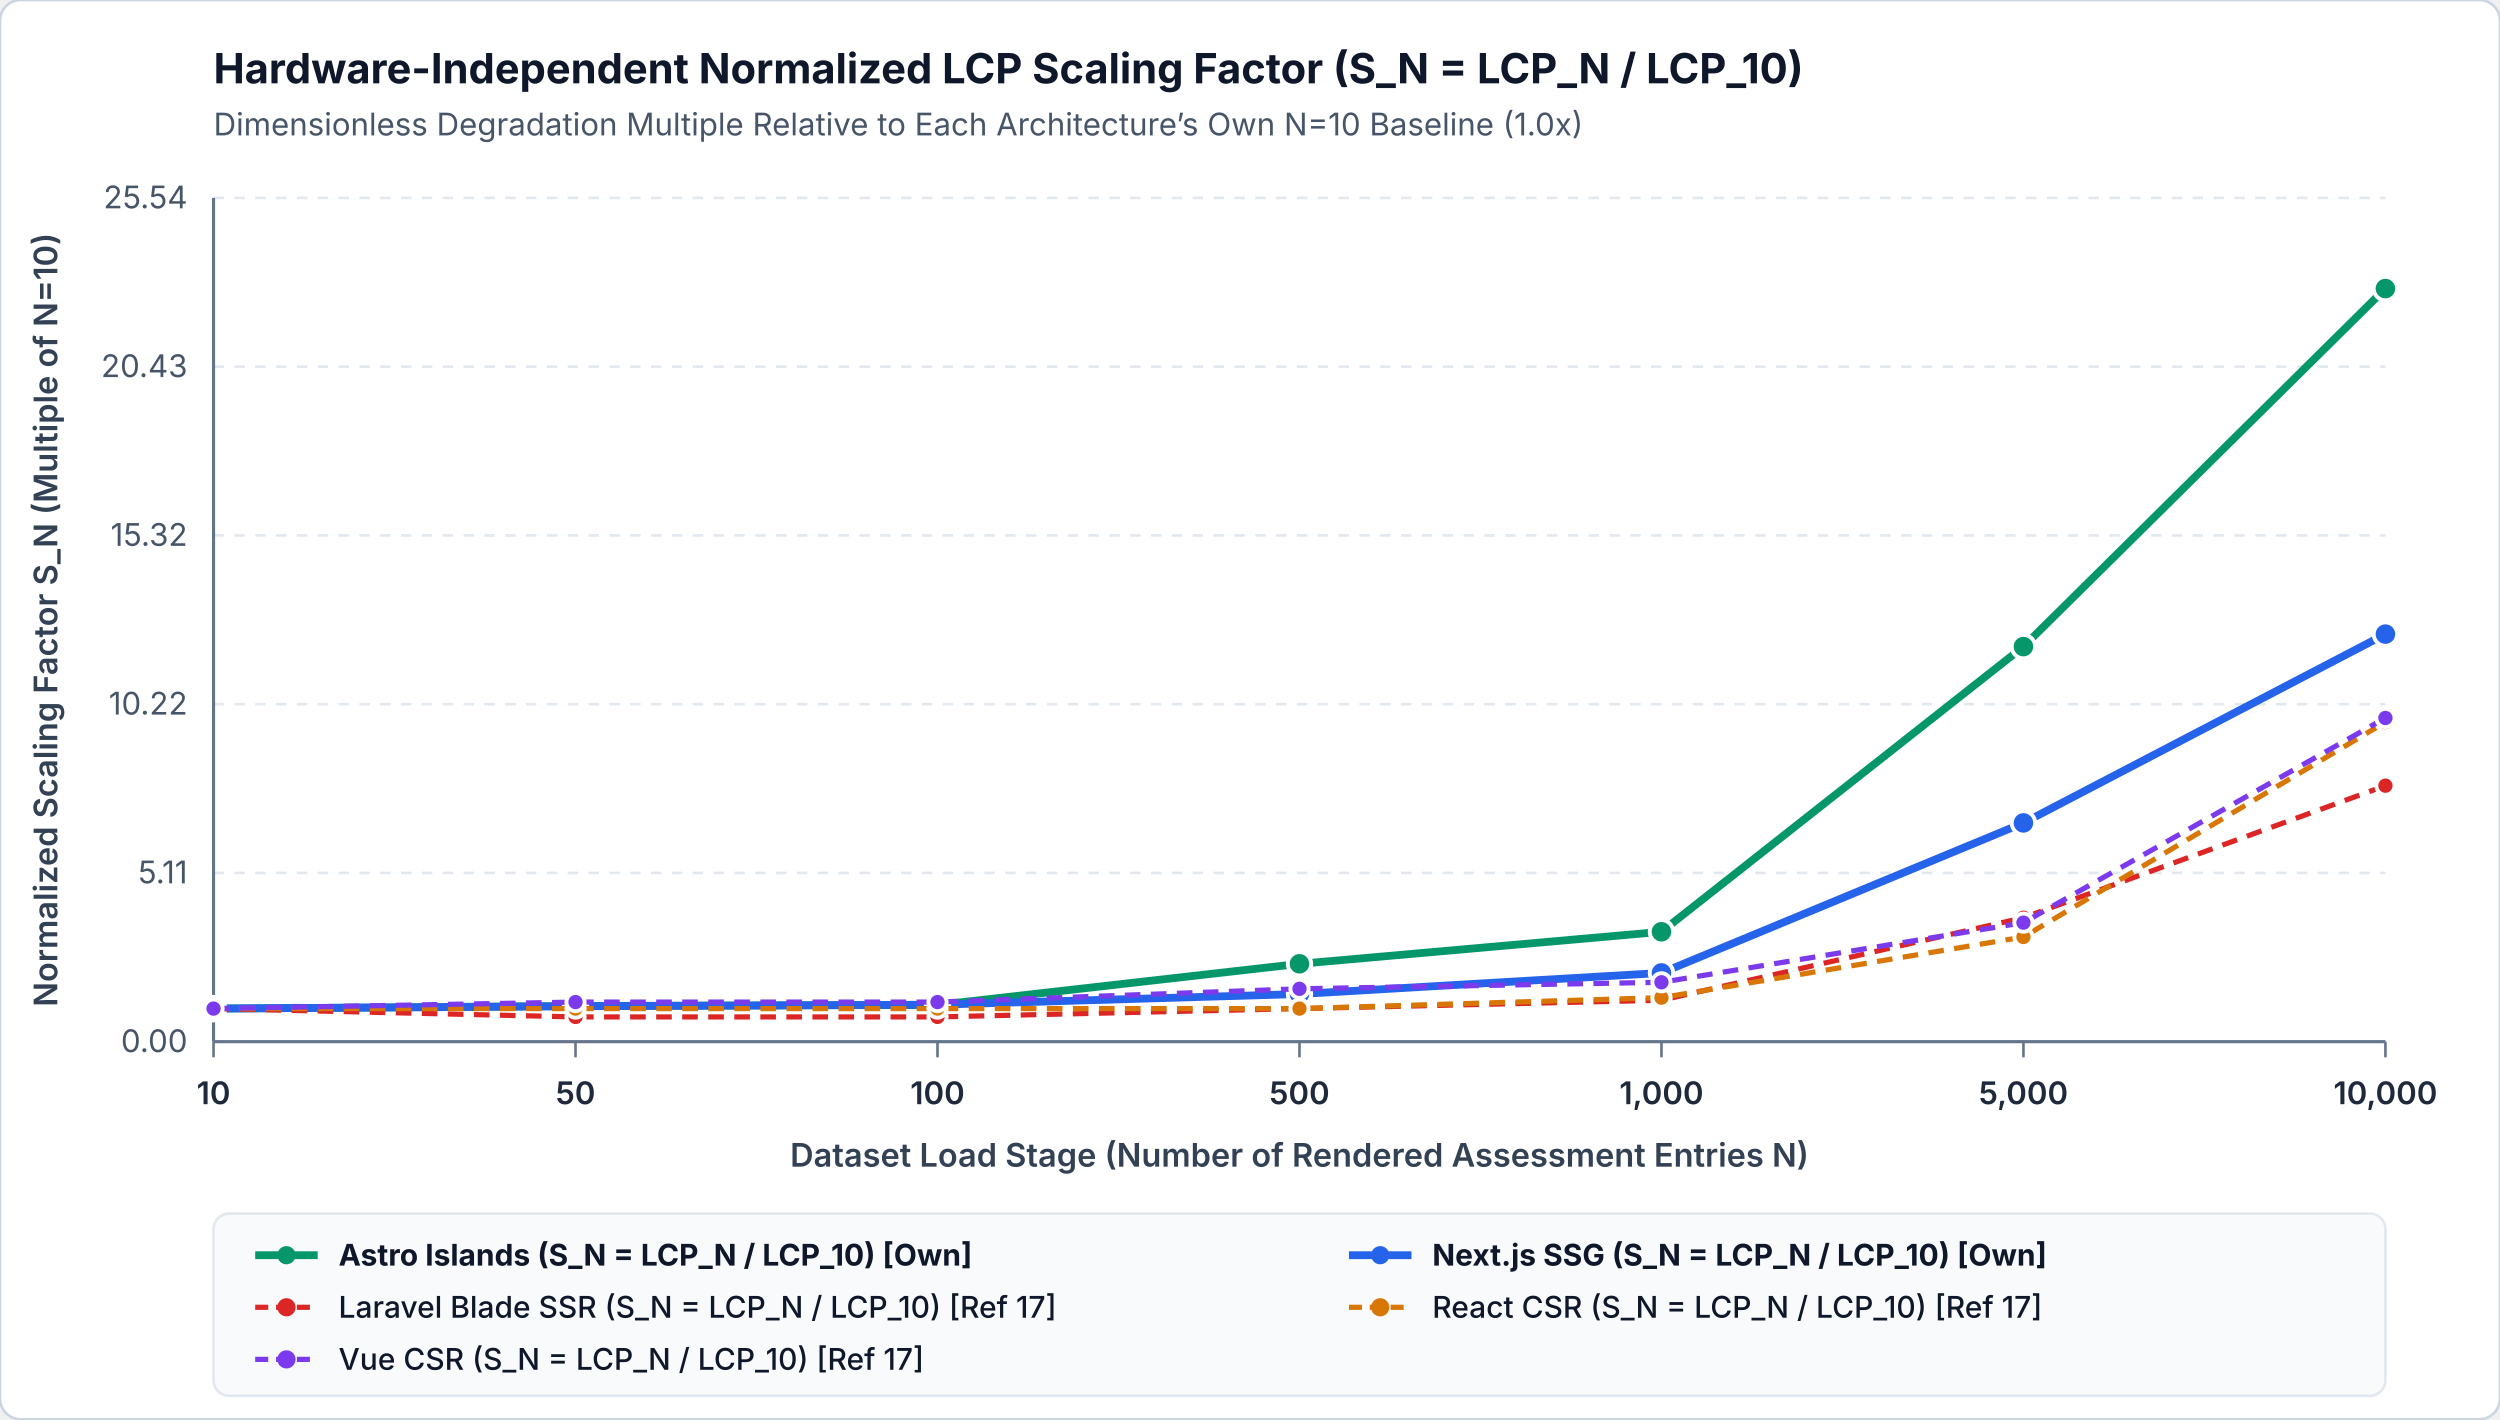
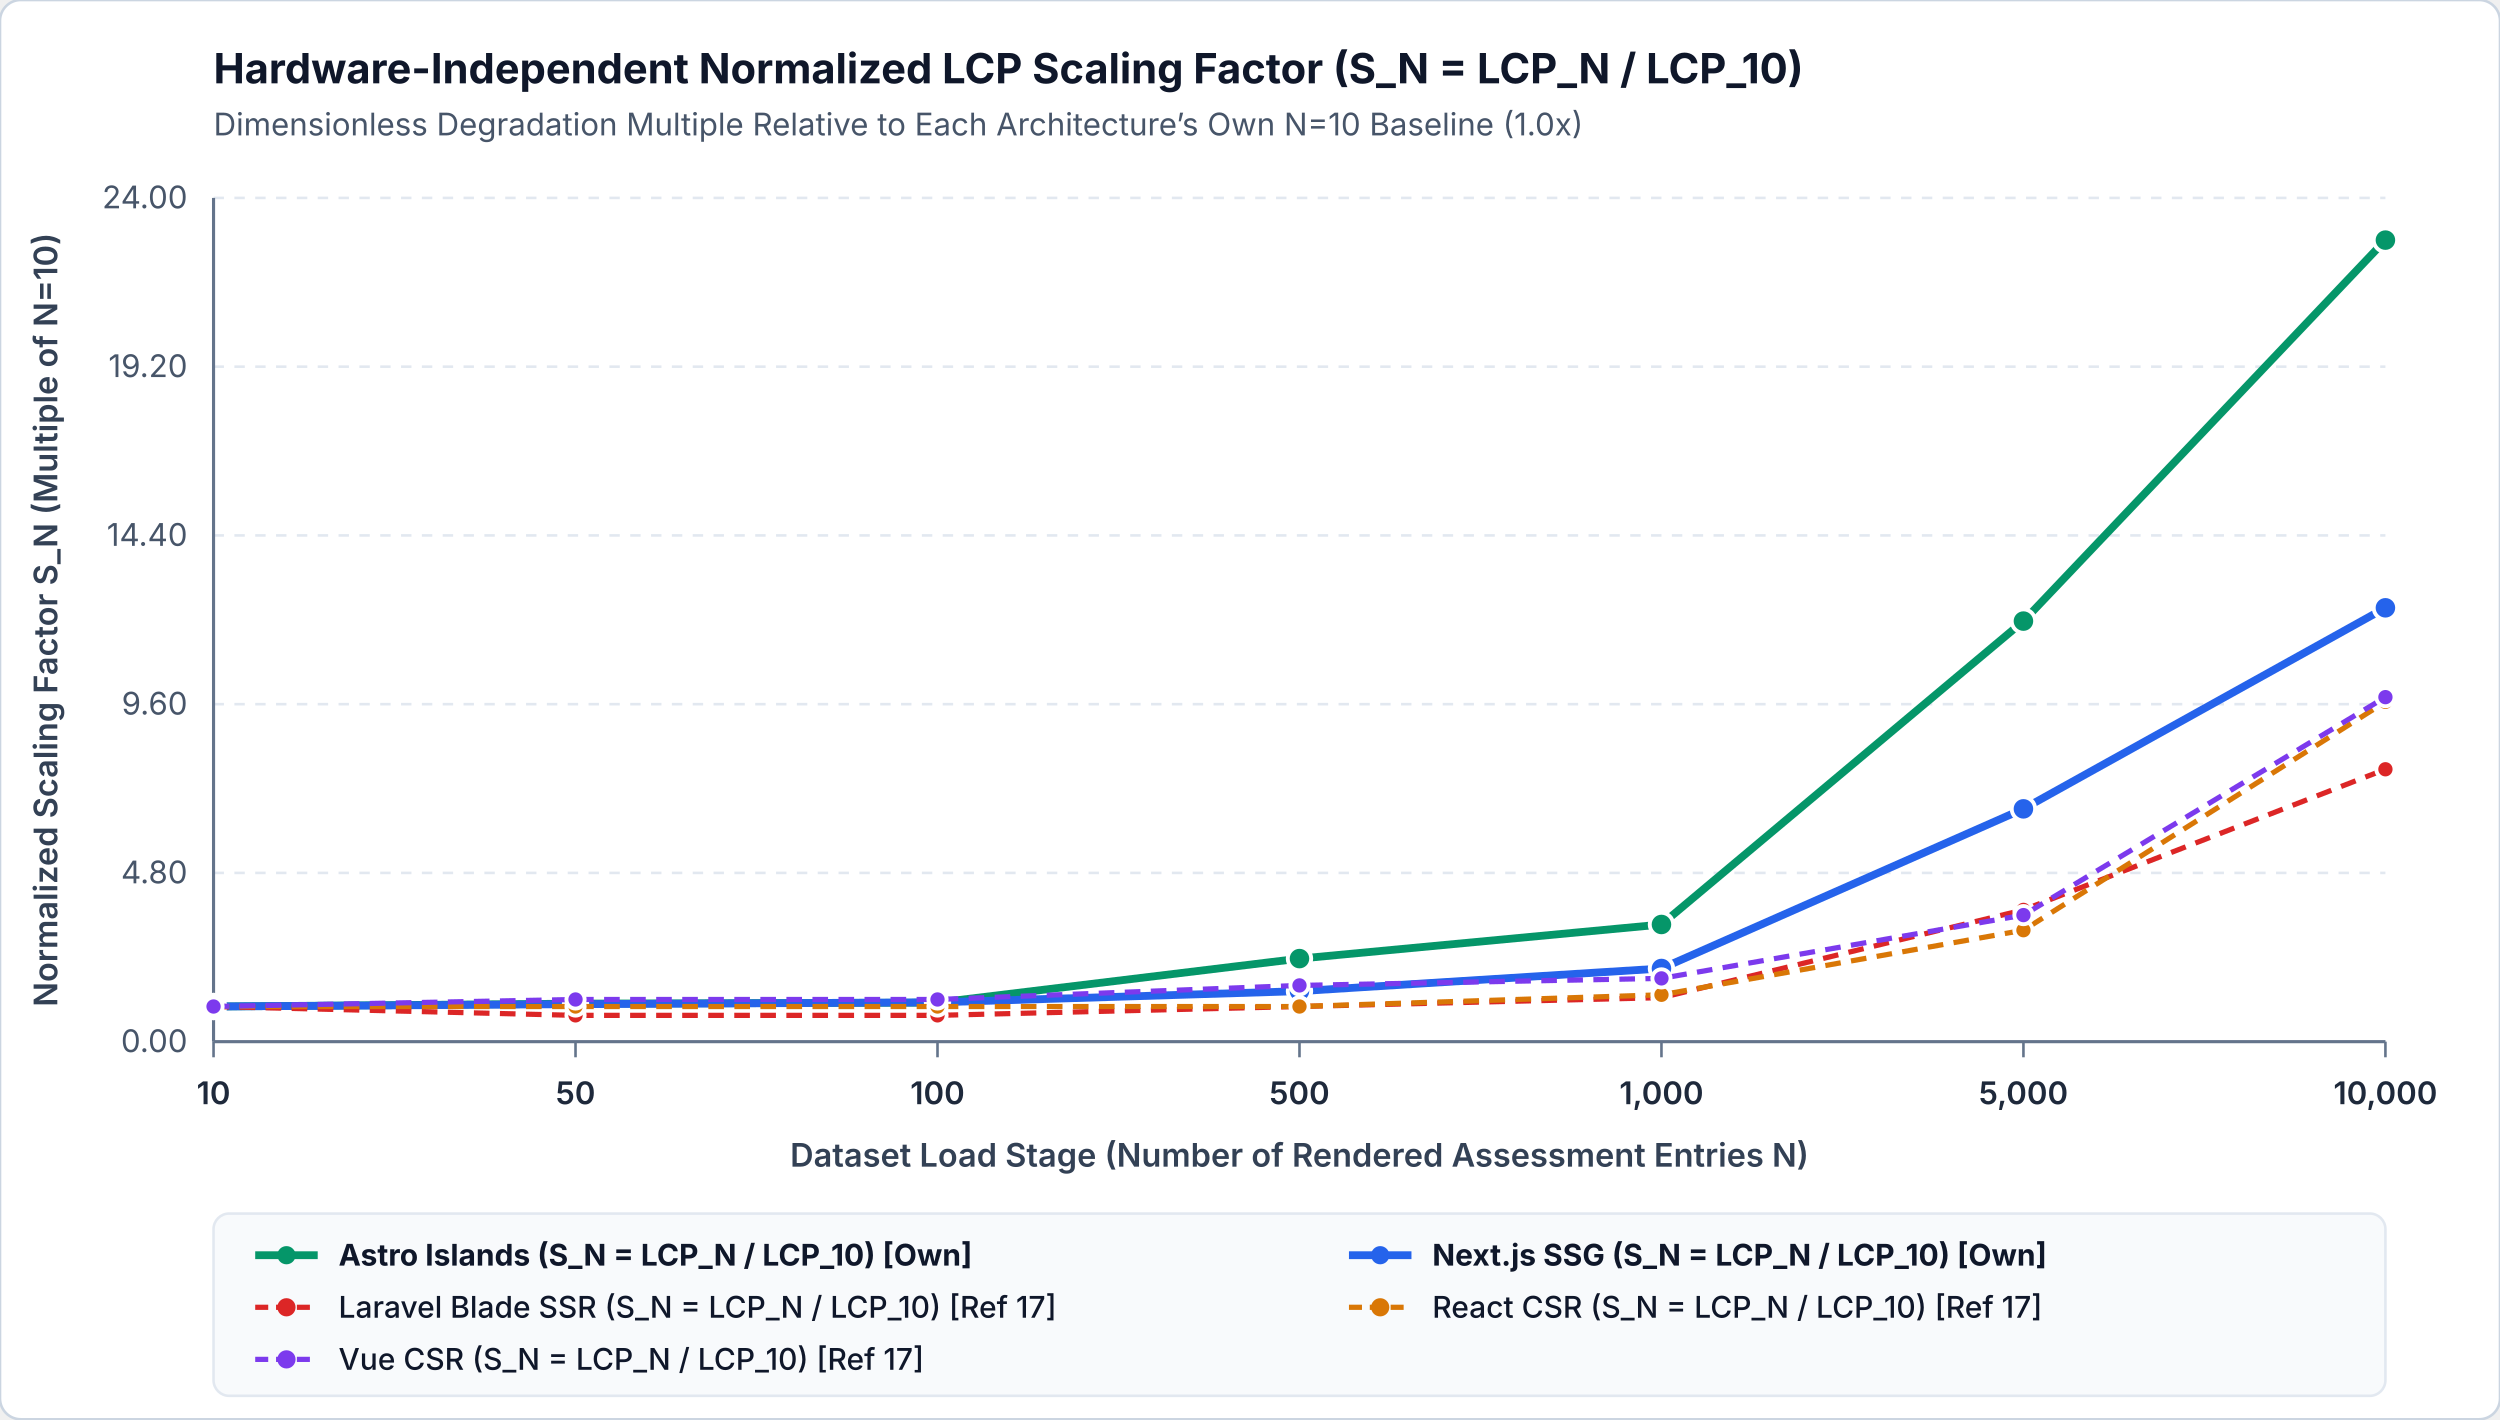
<svg xmlns="http://www.w3.org/2000/svg" viewBox="0 0 960 545" width="100%" height="100%">
  <rect width="960" height="545" fill="#ffffff" rx="8" stroke="#cbd5e1" stroke-width="1" />
  <text x="82" y="32" font-family="Inter, system-ui, sans-serif" font-size="16" font-weight="700" fill="#0f172a">Hardware-Independent Normalized LCP Scaling Factor (S_N = LCP_N / LCP_10)</text>
  <text x="82" y="52" font-family="Inter, system-ui, sans-serif" font-size="12" fill="#475569">Dimensionless Degradation Multiple Relative to Each Architecture’s Own N=10 Baseline (1.0x)</text>
  <line x1="82" y1="400" x2="916" y2="400" stroke="#e2e8f0" stroke-dasharray="none" stroke-width="1" />
  <text x="72" y="404" text-anchor="end" font-family="Inter, system-ui, sans-serif" font-size="12" fill="#475569">0.00</text>
  <line x1="82" y1="335.2" x2="916" y2="335.2" stroke="#e2e8f0" stroke-dasharray="4 4" stroke-width="1" />
-   <text x="72" y="339.2" text-anchor="end" font-family="Inter, system-ui, sans-serif" font-size="12" fill="#475569">5.11</text>
+   <text x="72" y="339.2" text-anchor="end" font-family="Inter, system-ui, sans-serif" font-size="12" fill="#475569">4.80</text>
  <line x1="82" y1="270.4" x2="916" y2="270.4" stroke="#e2e8f0" stroke-dasharray="4 4" stroke-width="1" />
-   <text x="72" y="274.4" text-anchor="end" font-family="Inter, system-ui, sans-serif" font-size="12" fill="#475569">10.22</text>
+   <text x="72" y="274.4" text-anchor="end" font-family="Inter, system-ui, sans-serif" font-size="12" fill="#475569">9.60</text>
  <line x1="82" y1="205.6" x2="916" y2="205.6" stroke="#e2e8f0" stroke-dasharray="4 4" stroke-width="1" />
-   <text x="72" y="209.6" text-anchor="end" font-family="Inter, system-ui, sans-serif" font-size="12" fill="#475569">15.32</text>
+   <text x="72" y="209.6" text-anchor="end" font-family="Inter, system-ui, sans-serif" font-size="12" fill="#475569">14.40</text>
  <line x1="82" y1="140.8" x2="916" y2="140.8" stroke="#e2e8f0" stroke-dasharray="4 4" stroke-width="1" />
-   <text x="72" y="144.8" text-anchor="end" font-family="Inter, system-ui, sans-serif" font-size="12" fill="#475569">20.43</text>
+   <text x="72" y="144.8" text-anchor="end" font-family="Inter, system-ui, sans-serif" font-size="12" fill="#475569">19.20</text>
  <line x1="82" y1="76" x2="916" y2="76" stroke="#e2e8f0" stroke-dasharray="4 4" stroke-width="1" />
-   <text x="72" y="80" text-anchor="end" font-family="Inter, system-ui, sans-serif" font-size="12" fill="#475569">25.54</text>
+   <text x="72" y="80" text-anchor="end" font-family="Inter, system-ui, sans-serif" font-size="12" fill="#475569">24.00</text>
  <line x1="82" y1="76" x2="82" y2="400" stroke="#64748b" stroke-width="1.2" />
  <line x1="82" y1="400" x2="916" y2="400" stroke="#64748b" stroke-width="1.2" />
  <line x1="82" y1="400" x2="82" y2="406" stroke="#64748b" stroke-width="1" />
  <text x="82" y="424" text-anchor="middle" font-family="Inter, system-ui, sans-serif" font-size="12" font-weight="600" fill="#1e293b">10</text>
  <line x1="221" y1="400" x2="221" y2="406" stroke="#64748b" stroke-width="1" />
  <text x="221" y="424" text-anchor="middle" font-family="Inter, system-ui, sans-serif" font-size="12" font-weight="600" fill="#1e293b">50</text>
  <line x1="360" y1="400" x2="360" y2="406" stroke="#64748b" stroke-width="1" />
  <text x="360" y="424" text-anchor="middle" font-family="Inter, system-ui, sans-serif" font-size="12" font-weight="600" fill="#1e293b">100</text>
  <line x1="499" y1="400" x2="499" y2="406" stroke="#64748b" stroke-width="1" />
  <text x="499" y="424" text-anchor="middle" font-family="Inter, system-ui, sans-serif" font-size="12" font-weight="600" fill="#1e293b">500</text>
  <line x1="638" y1="400" x2="638" y2="406" stroke="#64748b" stroke-width="1" />
  <text x="638" y="424" text-anchor="middle" font-family="Inter, system-ui, sans-serif" font-size="12" font-weight="600" fill="#1e293b">1,000</text>
  <line x1="777" y1="400" x2="777" y2="406" stroke="#64748b" stroke-width="1" />
  <text x="777" y="424" text-anchor="middle" font-family="Inter, system-ui, sans-serif" font-size="12" font-weight="600" fill="#1e293b">5,000</text>
  <line x1="916" y1="400" x2="916" y2="406" stroke="#64748b" stroke-width="1" />
  <text x="916" y="424" text-anchor="middle" font-family="Inter, system-ui, sans-serif" font-size="12" font-weight="600" fill="#1e293b">10,000</text>
  <text x="499" y="448" text-anchor="middle" font-family="Inter, system-ui, sans-serif" font-size="12.5" font-weight="600" fill="#334155">Dataset Load Stage (Number of Rendered Assessment Entries N)</text>
  <text x="22" y="238" text-anchor="middle" transform="rotate(-90, 22, 238)" font-family="Inter, system-ui, sans-serif" font-size="12.5" font-weight="600" fill="#334155">Normalized Scaling Factor S_N (Multiple of N=10)</text>
-   <path d="M 82.0 387.3 L 221.0 386.3 L 360.0 385.9 L 499.0 370.1 L 638.0 357.8 L 777.0 248.3 L 916.0 110.8" fill="none" stroke="#059669" stroke-width="3" stroke-dasharray="none" />
-   <circle cx="82.0" cy="387.3" r="4.5" fill="#059669" stroke="#ffffff" stroke-width="1.5" />
-   <circle cx="221.0" cy="386.3" r="4.5" fill="#059669" stroke="#ffffff" stroke-width="1.5" />
-   <circle cx="360.0" cy="385.9" r="4.5" fill="#059669" stroke="#ffffff" stroke-width="1.5" />
-   <circle cx="499.0" cy="370.1" r="4.5" fill="#059669" stroke="#ffffff" stroke-width="1.5" />
-   <circle cx="638.0" cy="357.8" r="4.5" fill="#059669" stroke="#ffffff" stroke-width="1.5" />
-   <circle cx="777.0" cy="248.3" r="4.5" fill="#059669" stroke="#ffffff" stroke-width="1.5" />
-   <circle cx="916.0" cy="110.8" r="4.5" fill="#059669" stroke="#ffffff" stroke-width="1.5" />
-   <path d="M 82.0 387.3 L 221.0 386.4 L 360.0 385.8 L 499.0 381.7 L 638.0 373.6 L 777.0 316.0 L 916.0 243.5" fill="none" stroke="#2563eb" stroke-width="3" stroke-dasharray="none" />
-   <circle cx="82.0" cy="387.3" r="4.5" fill="#2563eb" stroke="#ffffff" stroke-width="1.5" />
-   <circle cx="221.0" cy="386.4" r="4.5" fill="#2563eb" stroke="#ffffff" stroke-width="1.5" />
-   <circle cx="360.0" cy="385.8" r="4.5" fill="#2563eb" stroke="#ffffff" stroke-width="1.5" />
-   <circle cx="499.0" cy="381.7" r="4.5" fill="#2563eb" stroke="#ffffff" stroke-width="1.5" />
-   <circle cx="638.0" cy="373.6" r="4.5" fill="#2563eb" stroke="#ffffff" stroke-width="1.5" />
-   <circle cx="777.0" cy="316.0" r="4.5" fill="#2563eb" stroke="#ffffff" stroke-width="1.5" />
-   <circle cx="916.0" cy="243.5" r="4.5" fill="#2563eb" stroke="#ffffff" stroke-width="1.5" />
-   <path d="M 82.0 387.3 L 221.0 390.5 L 360.0 390.5 L 499.0 387.3 L 638.0 384.1 L 777.0 352.4 L 916.0 301.7" fill="none" stroke="#dc2626" stroke-width="2" stroke-dasharray="6 4" />
-   <circle cx="82.0" cy="387.3" r="3.5" fill="#dc2626" stroke="#ffffff" stroke-width="1.5" />
-   <circle cx="221.0" cy="390.5" r="3.5" fill="#dc2626" stroke="#ffffff" stroke-width="1.5" />
-   <circle cx="360.0" cy="390.5" r="3.5" fill="#dc2626" stroke="#ffffff" stroke-width="1.5" />
-   <circle cx="499.0" cy="387.3" r="3.5" fill="#dc2626" stroke="#ffffff" stroke-width="1.5" />
-   <circle cx="638.0" cy="384.1" r="3.5" fill="#dc2626" stroke="#ffffff" stroke-width="1.5" />
-   <circle cx="777.0" cy="352.4" r="3.5" fill="#dc2626" stroke="#ffffff" stroke-width="1.5" />
-   <circle cx="916.0" cy="301.7" r="3.5" fill="#dc2626" stroke="#ffffff" stroke-width="1.5" />
-   <path d="M 82.0 387.3 L 221.0 387.3 L 360.0 387.3 L 499.0 387.3 L 638.0 383.1 L 777.0 359.8 L 916.0 277.3" fill="none" stroke="#d97706" stroke-width="2" stroke-dasharray="6 4" />
-   <circle cx="82.0" cy="387.3" r="3.5" fill="#d97706" stroke="#ffffff" stroke-width="1.5" />
-   <circle cx="221.0" cy="387.3" r="3.5" fill="#d97706" stroke="#ffffff" stroke-width="1.5" />
-   <circle cx="360.0" cy="387.3" r="3.5" fill="#d97706" stroke="#ffffff" stroke-width="1.5" />
-   <circle cx="499.0" cy="387.3" r="3.5" fill="#d97706" stroke="#ffffff" stroke-width="1.5" />
-   <circle cx="638.0" cy="383.1" r="3.5" fill="#d97706" stroke="#ffffff" stroke-width="1.5" />
-   <circle cx="777.0" cy="359.8" r="3.5" fill="#d97706" stroke="#ffffff" stroke-width="1.5" />
-   <circle cx="916.0" cy="277.3" r="3.5" fill="#d97706" stroke="#ffffff" stroke-width="1.5" />
-   <path d="M 82.0 387.3 L 221.0 384.8 L 360.0 384.8 L 499.0 379.7 L 638.0 377.2 L 777.0 354.3 L 916.0 275.7" fill="none" stroke="#7c3aed" stroke-width="2" stroke-dasharray="6 4" />
-   <circle cx="82.0" cy="387.3" r="3.5" fill="#7c3aed" stroke="#ffffff" stroke-width="1.5" />
-   <circle cx="221.0" cy="384.8" r="3.5" fill="#7c3aed" stroke="#ffffff" stroke-width="1.5" />
-   <circle cx="360.0" cy="384.8" r="3.5" fill="#7c3aed" stroke="#ffffff" stroke-width="1.5" />
-   <circle cx="499.0" cy="379.7" r="3.5" fill="#7c3aed" stroke="#ffffff" stroke-width="1.5" />
-   <circle cx="638.0" cy="377.2" r="3.5" fill="#7c3aed" stroke="#ffffff" stroke-width="1.5" />
-   <circle cx="777.0" cy="354.3" r="3.5" fill="#7c3aed" stroke="#ffffff" stroke-width="1.5" />
-   <circle cx="916.0" cy="275.7" r="3.5" fill="#7c3aed" stroke="#ffffff" stroke-width="1.5" />
+   <path d="M 82.0 386.5 L 221.0 385.4 L 360.0 385.0 L 499.0 368.1 L 638.0 355.0 L 777.0 238.5 L 916.0 92.2" fill="none" stroke="#059669" stroke-width="3" stroke-dasharray="none" />
+   <circle cx="82.0" cy="386.5" r="4.5" fill="#059669" stroke="#ffffff" stroke-width="1.5" />
+   <circle cx="221.0" cy="385.4" r="4.5" fill="#059669" stroke="#ffffff" stroke-width="1.5" />
+   <circle cx="360.0" cy="385.0" r="4.5" fill="#059669" stroke="#ffffff" stroke-width="1.5" />
+   <circle cx="499.0" cy="368.1" r="4.5" fill="#059669" stroke="#ffffff" stroke-width="1.5" />
+   <circle cx="638.0" cy="355.0" r="4.5" fill="#059669" stroke="#ffffff" stroke-width="1.5" />
+   <circle cx="777.0" cy="238.5" r="4.5" fill="#059669" stroke="#ffffff" stroke-width="1.5" />
+   <circle cx="916.0" cy="92.2" r="4.5" fill="#059669" stroke="#ffffff" stroke-width="1.5" />
+   <path d="M 82.0 386.5 L 221.0 385.6 L 360.0 384.9 L 499.0 380.6 L 638.0 371.9 L 777.0 310.6 L 916.0 233.4" fill="none" stroke="#2563eb" stroke-width="3" stroke-dasharray="none" />
+   <circle cx="82.0" cy="386.5" r="4.5" fill="#2563eb" stroke="#ffffff" stroke-width="1.5" />
+   <circle cx="221.0" cy="385.6" r="4.5" fill="#2563eb" stroke="#ffffff" stroke-width="1.5" />
+   <circle cx="360.0" cy="384.9" r="4.5" fill="#2563eb" stroke="#ffffff" stroke-width="1.5" />
+   <circle cx="499.0" cy="380.6" r="4.5" fill="#2563eb" stroke="#ffffff" stroke-width="1.5" />
+   <circle cx="638.0" cy="371.9" r="4.5" fill="#2563eb" stroke="#ffffff" stroke-width="1.5" />
+   <circle cx="777.0" cy="310.6" r="4.5" fill="#2563eb" stroke="#ffffff" stroke-width="1.5" />
+   <circle cx="916.0" cy="233.4" r="4.5" fill="#2563eb" stroke="#ffffff" stroke-width="1.5" />
+   <path d="M 82.0 386.5 L 221.0 389.9 L 360.0 389.9 L 499.0 386.5 L 638.0 383.1 L 777.0 349.4 L 916.0 295.4" fill="none" stroke="#dc2626" stroke-width="2" stroke-dasharray="6 4" />
+   <circle cx="82.0" cy="386.5" r="3.5" fill="#dc2626" stroke="#ffffff" stroke-width="1.5" />
+   <circle cx="221.0" cy="389.9" r="3.5" fill="#dc2626" stroke="#ffffff" stroke-width="1.5" />
+   <circle cx="360.0" cy="389.9" r="3.5" fill="#dc2626" stroke="#ffffff" stroke-width="1.5" />
+   <circle cx="499.0" cy="386.5" r="3.5" fill="#dc2626" stroke="#ffffff" stroke-width="1.5" />
+   <circle cx="638.0" cy="383.1" r="3.5" fill="#dc2626" stroke="#ffffff" stroke-width="1.5" />
+   <circle cx="777.0" cy="349.4" r="3.5" fill="#dc2626" stroke="#ffffff" stroke-width="1.5" />
+   <circle cx="916.0" cy="295.4" r="3.5" fill="#dc2626" stroke="#ffffff" stroke-width="1.5" />
+   <path d="M 82.0 386.5 L 221.0 386.5 L 360.0 386.5 L 499.0 386.5 L 638.0 382.0 L 777.0 357.2 L 916.0 269.5" fill="none" stroke="#d97706" stroke-width="2" stroke-dasharray="6 4" />
+   <circle cx="82.0" cy="386.5" r="3.5" fill="#d97706" stroke="#ffffff" stroke-width="1.5" />
+   <circle cx="221.0" cy="386.5" r="3.5" fill="#d97706" stroke="#ffffff" stroke-width="1.5" />
+   <circle cx="360.0" cy="386.5" r="3.5" fill="#d97706" stroke="#ffffff" stroke-width="1.5" />
+   <circle cx="499.0" cy="386.5" r="3.5" fill="#d97706" stroke="#ffffff" stroke-width="1.5" />
+   <circle cx="638.0" cy="382.0" r="3.5" fill="#d97706" stroke="#ffffff" stroke-width="1.5" />
+   <circle cx="777.0" cy="357.2" r="3.5" fill="#d97706" stroke="#ffffff" stroke-width="1.5" />
+   <circle cx="916.0" cy="269.5" r="3.5" fill="#d97706" stroke="#ffffff" stroke-width="1.5" />
+   <path d="M 82.0 386.5 L 221.0 383.8 L 360.0 383.8 L 499.0 378.4 L 638.0 375.7 L 777.0 351.4 L 916.0 267.7" fill="none" stroke="#7c3aed" stroke-width="2" stroke-dasharray="6 4" />
+   <circle cx="82.0" cy="386.5" r="3.5" fill="#7c3aed" stroke="#ffffff" stroke-width="1.5" />
+   <circle cx="221.0" cy="383.8" r="3.5" fill="#7c3aed" stroke="#ffffff" stroke-width="1.5" />
+   <circle cx="360.0" cy="383.8" r="3.5" fill="#7c3aed" stroke="#ffffff" stroke-width="1.5" />
+   <circle cx="499.0" cy="378.4" r="3.5" fill="#7c3aed" stroke="#ffffff" stroke-width="1.5" />
+   <circle cx="638.0" cy="375.7" r="3.5" fill="#7c3aed" stroke="#ffffff" stroke-width="1.5" />
+   <circle cx="777.0" cy="351.4" r="3.5" fill="#7c3aed" stroke="#ffffff" stroke-width="1.5" />
+   <circle cx="916.0" cy="267.7" r="3.5" fill="#7c3aed" stroke="#ffffff" stroke-width="1.5" />
  <rect x="82" y="466" width="834" height="70" rx="6" fill="#f8fafc" stroke="#e2e8f0" stroke-width="1" />
  <line x1="98" y1="482" x2="122" y2="482" stroke="#059669" stroke-width="3" stroke-dasharray="none" />
  <circle cx="110" cy="482" r="3.5" fill="#059669" />
  <text x="130" y="486" font-family="Inter, system-ui, sans-serif" font-size="11.5" font-weight="700" fill="#0f172a">Astro Islands (S_N = LCP_N / LCP_10) [Own]</text>
  <line x1="518" y1="482" x2="542" y2="482" stroke="#2563eb" stroke-width="3" stroke-dasharray="none" />
  <circle cx="530" cy="482" r="3.5" fill="#2563eb" />
  <text x="550" y="486" font-family="Inter, system-ui, sans-serif" font-size="11.5" font-weight="700" fill="#0f172a">Next.js SSG (S_N = LCP_N / LCP_10) [Own]</text>
  <line x1="98" y1="502" x2="122" y2="502" stroke="#dc2626" stroke-width="2" stroke-dasharray="5 3" />
  <circle cx="110" cy="502" r="3.5" fill="#dc2626" />
  <text x="130" y="506" font-family="Inter, system-ui, sans-serif" font-size="11.5" font-weight="500" fill="#0f172a">Laravel Blade SSR (S_N = LCP_N / LCP_10) [Ref 17]</text>
  <line x1="518" y1="502" x2="542" y2="502" stroke="#d97706" stroke-width="2" stroke-dasharray="5 3" />
  <circle cx="530" cy="502" r="3.5" fill="#d97706" />
  <text x="550" y="506" font-family="Inter, system-ui, sans-serif" font-size="11.5" font-weight="500" fill="#0f172a">React CSR (S_N = LCP_N / LCP_10) [Ref 17]</text>
  <line x1="98" y1="522" x2="122" y2="522" stroke="#7c3aed" stroke-width="2" stroke-dasharray="5 3" />
  <circle cx="110" cy="522" r="3.5" fill="#7c3aed" />
  <text x="130" y="526" font-family="Inter, system-ui, sans-serif" font-size="11.5" font-weight="500" fill="#0f172a">Vue CSR (S_N = LCP_N / LCP_10) [Ref 17]</text>
</svg>
